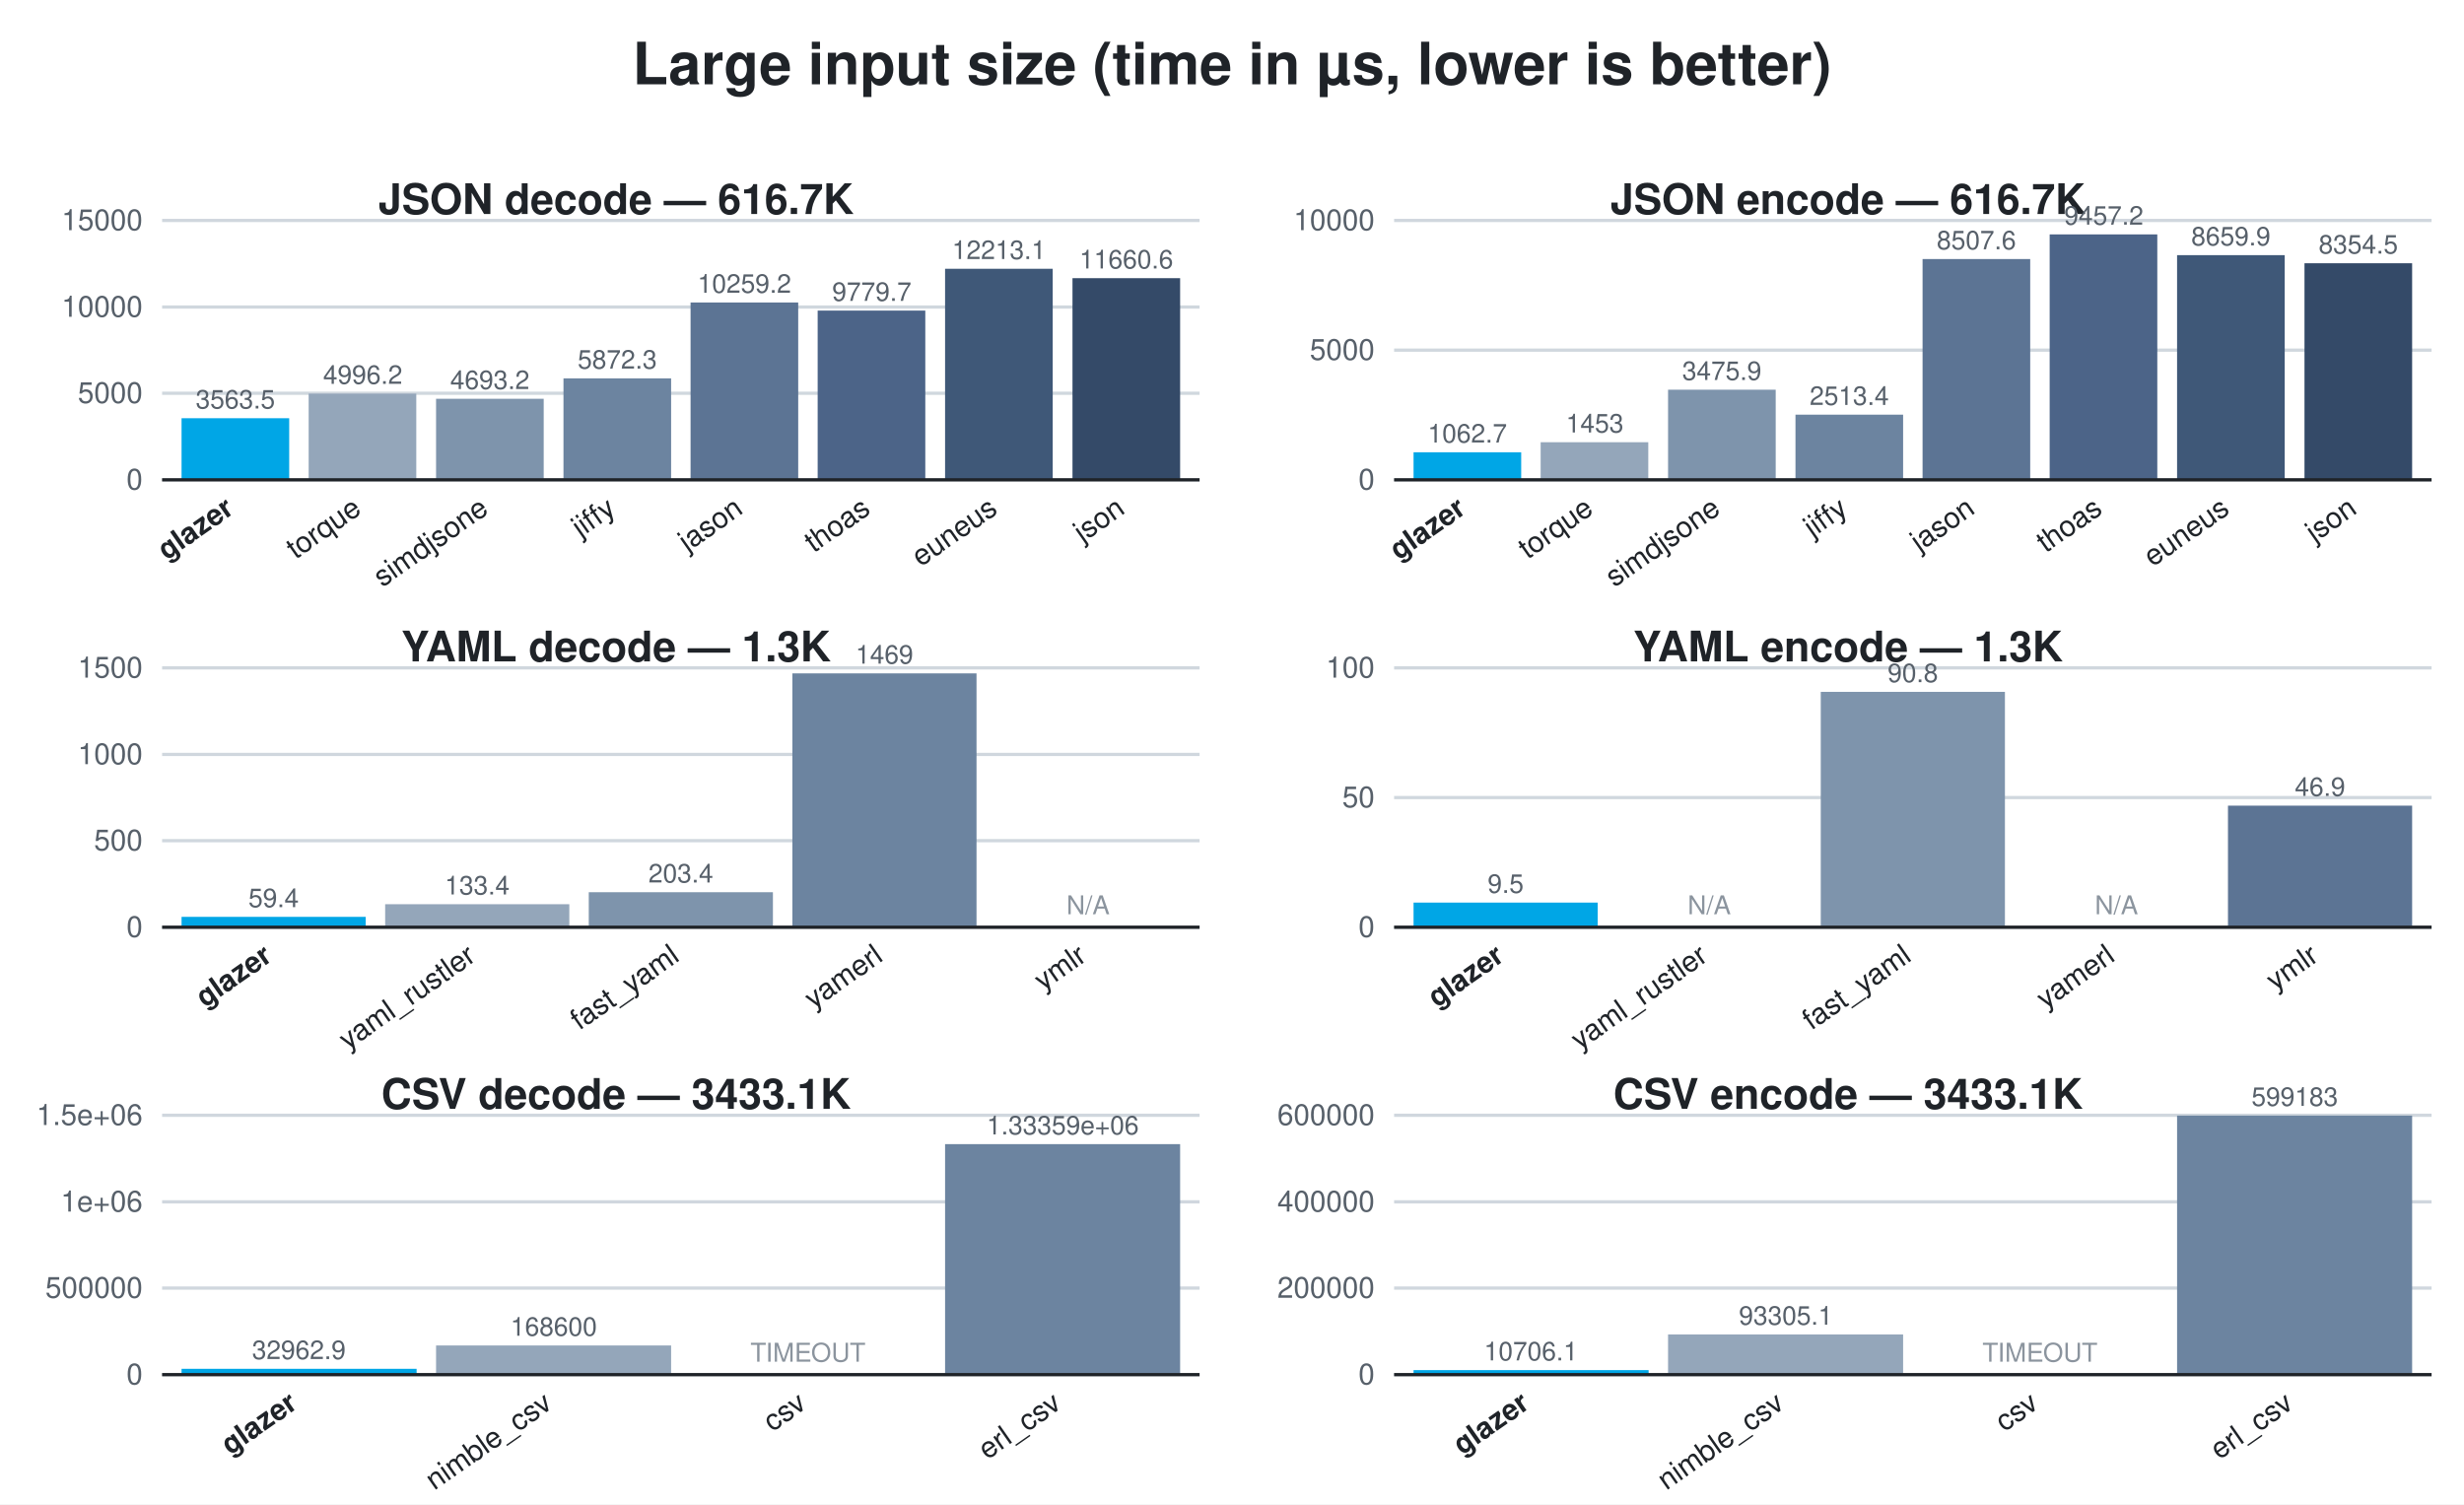
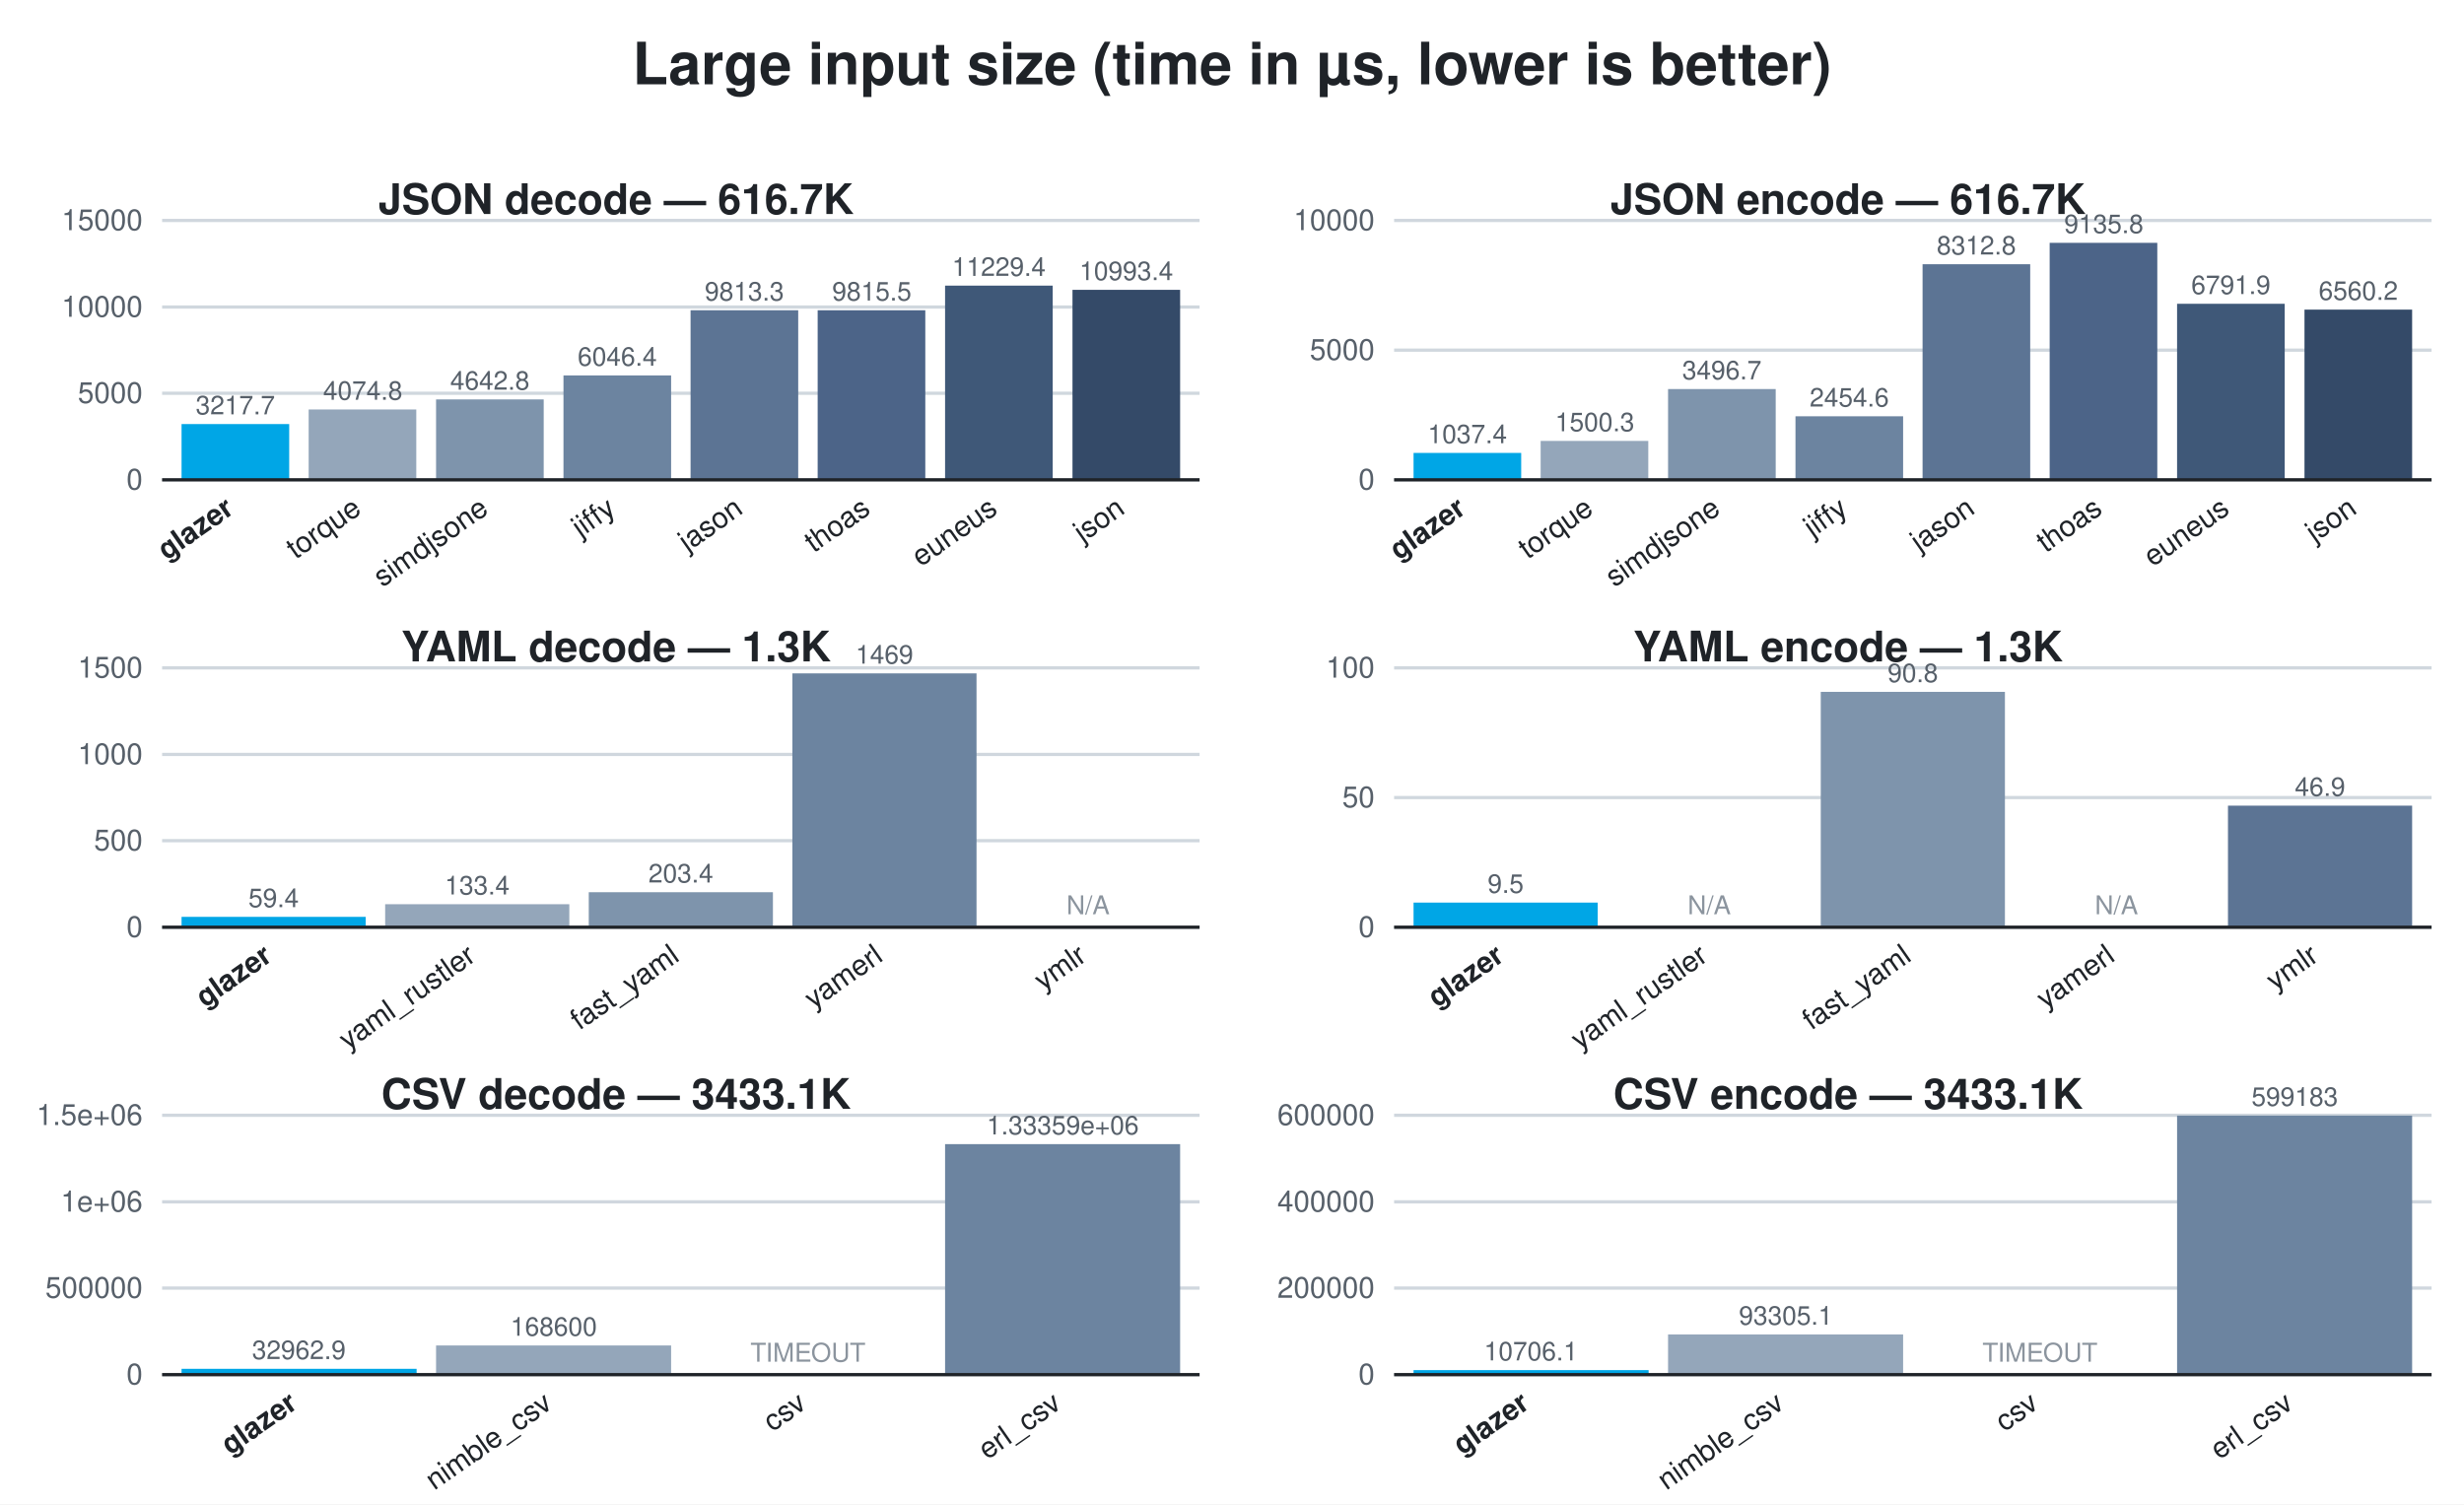
<svg xmlns="http://www.w3.org/2000/svg" width="760" height="464" viewBox="0 0 760 464" font-family="Helvetica, Arial, sans-serif">
  <style>
    .bg     { fill: #ffffff; }
    .fg     { fill: #1f2328; }
    .muted  { fill: #57606a; }
    .faint  { fill: #8b949e; }
    .grid   { stroke: #d0d7de; }
    .axis   { stroke: #1f2328; }
    .bar-0 { fill: #aab8c8; }
    .bar-1 { fill: #94a6ba; }
    .bar-2 { fill: #7e94ac; }
    .bar-3 { fill: #6c84a0; }
    .bar-4 { fill: #5c7494; }
    .bar-5 { fill: #4c6488; }
    .bar-6 { fill: #3f5878; }
    .bar-7 { fill: #344a68; }
    .bar-8 { fill: #2a3c58; }
    .bar-9 { fill: #1f2e48; }
    .bar-glazer { fill: #00a6e6; }
    @media (prefers-color-scheme: dark) {
      .bg     { fill: #0d1117; }
      .fg     { fill: #e6edf3; }
      .muted  { fill: #c9d1d9; }
      .faint  { fill: #8b949e; }
      .grid   { stroke: #30363d; }
      .axis   { stroke: #e6edf3; }
      .bar-0 { fill: #9aacc0; }
      .bar-1 { fill: #8398b0; }
      .bar-2 { fill: #6e84a0; }
      .bar-3 { fill: #5c7290; }
      .bar-4 { fill: #4c6080; }
      .bar-5 { fill: #3e5070; }
      .bar-6 { fill: #324060; }
      .bar-7 { fill: #283450; }
      .bar-8 { fill: #1f2840; }
      .bar-9 { fill: #161c30; }
      .bar-glazer { fill: #00b5fe; }
    }
  </style>
  <rect width="760" height="464" class="bg" />
  <text x="380.0" y="26" text-anchor="middle" font-size="18" font-weight="bold" class="fg">Large input size (time in µs, lower is better)</text>
  <text x="190.0" y="66.0" text-anchor="middle" font-size="13" font-weight="bold" class="fg">JSON decode — 616.7K</text>
  <line x1="50.0" y1="148.0" x2="370.0" y2="148.0" class="grid" stroke-width="1" />
  <text x="44.0" y="151.0" text-anchor="end" font-size="9" class="muted">0</text>
  <line x1="50.0" y1="121.3" x2="370.0" y2="121.3" class="grid" stroke-width="1" />
  <text x="44.0" y="124.3" text-anchor="end" font-size="9" class="muted">5000</text>
  <line x1="50.0" y1="94.7" x2="370.0" y2="94.7" class="grid" stroke-width="1" />
  <text x="44.0" y="97.7" text-anchor="end" font-size="9" class="muted">10000</text>
  <line x1="50.0" y1="68.0" x2="370.0" y2="68.0" class="grid" stroke-width="1" />
  <text x="44.0" y="71.0" text-anchor="end" font-size="9" class="muted">15000</text>
-   <rect x="56.0" y="129.0" width="33.2" height="19.0" class="bar-glazer" />
-   <text x="72.6" y="126.0" text-anchor="middle" font-size="8" class="muted">3563.5</text>
+   <rect x="56.0" y="130.8" width="33.2" height="17.2" class="bar-glazer" />
+   <text x="72.6" y="127.8" text-anchor="middle" font-size="8" class="muted">3217.7</text>
  <text x="72.6" y="158.0" text-anchor="end" font-size="9" class="fg" font-weight="bold" transform="rotate(-35 72.6,158.0)">glazer</text>
-   <rect x="95.2" y="121.4" width="33.2" height="26.6" class="bar-1" />
-   <text x="111.9" y="118.4" text-anchor="middle" font-size="8" class="muted">4996.2</text>
+   <rect x="95.2" y="126.3" width="33.2" height="21.7" class="bar-1" />
+   <text x="111.9" y="123.3" text-anchor="middle" font-size="8" class="muted">4074.8</text>
  <text x="111.9" y="158.0" text-anchor="end" font-size="9" class="fg" transform="rotate(-35 111.9,158.0)">torque</text>
-   <rect x="134.5" y="123.0" width="33.2" height="25.0" class="bar-2" />
-   <text x="151.1" y="120.0" text-anchor="middle" font-size="8" class="muted">4693.2</text>
+   <rect x="134.5" y="123.2" width="33.2" height="24.8" class="bar-2" />
+   <text x="151.1" y="120.2" text-anchor="middle" font-size="8" class="muted">4642.8</text>
  <text x="151.1" y="158.0" text-anchor="end" font-size="9" class="fg" transform="rotate(-35 151.1,158.0)">simdjsone</text>
-   <rect x="173.8" y="116.7" width="33.2" height="31.3" class="bar-3" />
-   <text x="190.4" y="113.7" text-anchor="middle" font-size="8" class="muted">5872.3</text>
+   <rect x="173.8" y="115.8" width="33.2" height="32.2" class="bar-3" />
+   <text x="190.4" y="112.8" text-anchor="middle" font-size="8" class="muted">6046.4</text>
  <text x="190.4" y="158.0" text-anchor="end" font-size="9" class="fg" transform="rotate(-35 190.4,158.0)">jiffy</text>
-   <rect x="213.0" y="93.3" width="33.2" height="54.7" class="bar-4" />
-   <text x="229.6" y="90.3" text-anchor="middle" font-size="8" class="muted">10259.2</text>
+   <rect x="213.0" y="95.7" width="33.2" height="52.3" class="bar-4" />
+   <text x="229.6" y="92.7" text-anchor="middle" font-size="8" class="muted">9813.3</text>
  <text x="229.6" y="158.0" text-anchor="end" font-size="9" class="fg" transform="rotate(-35 229.6,158.0)">jason</text>
-   <rect x="252.2" y="95.8" width="33.2" height="52.2" class="bar-5" />
-   <text x="268.9" y="92.8" text-anchor="middle" font-size="8" class="muted">9779.7</text>
+   <rect x="252.2" y="95.7" width="33.2" height="52.3" class="bar-5" />
+   <text x="268.9" y="92.7" text-anchor="middle" font-size="8" class="muted">9815.5</text>
  <text x="268.9" y="158.0" text-anchor="end" font-size="9" class="fg" transform="rotate(-35 268.9,158.0)">thoas</text>
-   <rect x="291.5" y="82.9" width="33.2" height="65.1" class="bar-6" />
-   <text x="308.1" y="79.9" text-anchor="middle" font-size="8" class="muted">12213.1</text>
+   <rect x="291.5" y="88.1" width="33.2" height="59.9" class="bar-6" />
+   <text x="308.1" y="85.1" text-anchor="middle" font-size="8" class="muted">11229.4</text>
  <text x="308.1" y="158.0" text-anchor="end" font-size="9" class="fg" transform="rotate(-35 308.1,158.0)">euneus</text>
-   <rect x="330.8" y="85.8" width="33.2" height="62.2" class="bar-7" />
-   <text x="347.4" y="82.8" text-anchor="middle" font-size="8" class="muted">11660.6</text>
+   <rect x="330.8" y="89.4" width="33.2" height="58.6" class="bar-7" />
+   <text x="347.4" y="86.4" text-anchor="middle" font-size="8" class="muted">10993.4</text>
  <text x="347.4" y="158.0" text-anchor="end" font-size="9" class="fg" transform="rotate(-35 347.4,158.0)">json</text>
  <line x1="50.0" y1="148.0" x2="370.0" y2="148.0" class="axis" stroke-width="1" />
  <text x="570.0" y="66.0" text-anchor="middle" font-size="13" font-weight="bold" class="fg">JSON encode — 616.7K</text>
  <line x1="430.0" y1="148.0" x2="750.0" y2="148.0" class="grid" stroke-width="1" />
  <text x="424.0" y="151.0" text-anchor="end" font-size="9" class="muted">0</text>
  <line x1="430.0" y1="108.0" x2="750.0" y2="108.0" class="grid" stroke-width="1" />
  <text x="424.0" y="111.0" text-anchor="end" font-size="9" class="muted">5000</text>
  <line x1="430.0" y1="68.0" x2="750.0" y2="68.0" class="grid" stroke-width="1" />
  <text x="424.0" y="71.0" text-anchor="end" font-size="9" class="muted">10000</text>
-   <rect x="436.0" y="139.5" width="33.2" height="8.5" class="bar-glazer" />
-   <text x="452.6" y="136.5" text-anchor="middle" font-size="8" class="muted">1062.7</text>
+   <rect x="436.0" y="139.7" width="33.2" height="8.3" class="bar-glazer" />
+   <text x="452.6" y="136.7" text-anchor="middle" font-size="8" class="muted">1037.4</text>
  <text x="452.6" y="158.0" text-anchor="end" font-size="9" class="fg" font-weight="bold" transform="rotate(-35 452.6,158.0)">glazer</text>
-   <rect x="475.2" y="136.4" width="33.2" height="11.6" class="bar-1" />
-   <text x="491.9" y="133.4" text-anchor="middle" font-size="8" class="muted">1453</text>
+   <rect x="475.2" y="136.0" width="33.2" height="12.0" class="bar-1" />
+   <text x="491.9" y="133.0" text-anchor="middle" font-size="8" class="muted">1500.3</text>
  <text x="491.9" y="158.0" text-anchor="end" font-size="9" class="fg" transform="rotate(-35 491.9,158.0)">torque</text>
-   <rect x="514.5" y="120.2" width="33.2" height="27.8" class="bar-2" />
-   <text x="531.1" y="117.2" text-anchor="middle" font-size="8" class="muted">3475.9</text>
+   <rect x="514.5" y="120.0" width="33.2" height="28.0" class="bar-2" />
+   <text x="531.1" y="117.0" text-anchor="middle" font-size="8" class="muted">3496.7</text>
  <text x="531.1" y="158.0" text-anchor="end" font-size="9" class="fg" transform="rotate(-35 531.1,158.0)">simdjsone</text>
-   <rect x="553.8" y="127.9" width="33.2" height="20.1" class="bar-3" />
-   <text x="570.4" y="124.9" text-anchor="middle" font-size="8" class="muted">2513.4</text>
+   <rect x="553.8" y="128.4" width="33.2" height="19.6" class="bar-3" />
+   <text x="570.4" y="125.4" text-anchor="middle" font-size="8" class="muted">2454.6</text>
  <text x="570.4" y="158.0" text-anchor="end" font-size="9" class="fg" transform="rotate(-35 570.4,158.0)">jiffy</text>
-   <rect x="593.0" y="79.9" width="33.2" height="68.1" class="bar-4" />
-   <text x="609.6" y="76.9" text-anchor="middle" font-size="8" class="muted">8507.6</text>
+   <rect x="593.0" y="81.5" width="33.2" height="66.5" class="bar-4" />
+   <text x="609.6" y="78.5" text-anchor="middle" font-size="8" class="muted">8312.8</text>
  <text x="609.6" y="158.0" text-anchor="end" font-size="9" class="fg" transform="rotate(-35 609.6,158.0)">jason</text>
-   <rect x="632.2" y="72.3" width="33.2" height="75.7" class="bar-5" />
-   <text x="648.9" y="69.3" text-anchor="middle" font-size="8" class="muted">9457.2</text>
+   <rect x="632.2" y="74.9" width="33.2" height="73.1" class="bar-5" />
+   <text x="648.9" y="71.9" text-anchor="middle" font-size="8" class="muted">9135.8</text>
  <text x="648.9" y="158.0" text-anchor="end" font-size="9" class="fg" transform="rotate(-35 648.9,158.0)">thoas</text>
-   <rect x="671.5" y="78.7" width="33.2" height="69.3" class="bar-6" />
-   <text x="688.1" y="75.7" text-anchor="middle" font-size="8" class="muted">8659.9</text>
+   <rect x="671.5" y="93.7" width="33.2" height="54.3" class="bar-6" />
+   <text x="688.1" y="90.7" text-anchor="middle" font-size="8" class="muted">6791.9</text>
  <text x="688.1" y="158.0" text-anchor="end" font-size="9" class="fg" transform="rotate(-35 688.1,158.0)">euneus</text>
-   <rect x="710.8" y="81.2" width="33.2" height="66.8" class="bar-7" />
-   <text x="727.4" y="78.2" text-anchor="middle" font-size="8" class="muted">8354.5</text>
+   <rect x="710.8" y="95.5" width="33.2" height="52.5" class="bar-7" />
+   <text x="727.4" y="92.5" text-anchor="middle" font-size="8" class="muted">6560.2</text>
  <text x="727.4" y="158.0" text-anchor="end" font-size="9" class="fg" transform="rotate(-35 727.4,158.0)">json</text>
  <line x1="430.0" y1="148.0" x2="750.0" y2="148.0" class="axis" stroke-width="1" />
  <text x="190.0" y="204.0" text-anchor="middle" font-size="13" font-weight="bold" class="fg">YAML decode — 1.3K</text>
  <line x1="50.0" y1="286.0" x2="370.0" y2="286.0" class="grid" stroke-width="1" />
  <text x="44.0" y="289.0" text-anchor="end" font-size="9" class="muted">0</text>
  <line x1="50.0" y1="259.3" x2="370.0" y2="259.3" class="grid" stroke-width="1" />
  <text x="44.0" y="262.3" text-anchor="end" font-size="9" class="muted">500</text>
  <line x1="50.0" y1="232.7" x2="370.0" y2="232.7" class="grid" stroke-width="1" />
  <text x="44.0" y="235.7" text-anchor="end" font-size="9" class="muted">1000</text>
  <line x1="50.0" y1="206.0" x2="370.0" y2="206.0" class="grid" stroke-width="1" />
  <text x="44.0" y="209.0" text-anchor="end" font-size="9" class="muted">1500</text>
  <rect x="56.0" y="282.8" width="56.8" height="3.2" class="bar-glazer" />
  <text x="84.4" y="279.8" text-anchor="middle" font-size="8" class="muted">59.4</text>
  <text x="84.4" y="296.0" text-anchor="end" font-size="9" class="fg" font-weight="bold" transform="rotate(-35 84.4,296.0)">glazer</text>
  <rect x="118.8" y="278.9" width="56.8" height="7.1" class="bar-1" />
  <text x="147.2" y="275.9" text-anchor="middle" font-size="8" class="muted">133.4</text>
  <text x="147.2" y="296.0" text-anchor="end" font-size="9" class="fg" transform="rotate(-35 147.2,296.0)">yaml_rustler</text>
  <rect x="181.6" y="275.2" width="56.8" height="10.8" class="bar-2" />
  <text x="210.0" y="272.2" text-anchor="middle" font-size="8" class="muted">203.4</text>
  <text x="210.0" y="296.0" text-anchor="end" font-size="9" class="fg" transform="rotate(-35 210.0,296.0)">fast_yaml</text>
  <rect x="244.4" y="207.7" width="56.8" height="78.3" class="bar-3" />
  <text x="272.8" y="204.7" text-anchor="middle" font-size="8" class="muted">1469</text>
  <text x="272.8" y="296.0" text-anchor="end" font-size="9" class="fg" transform="rotate(-35 272.8,296.0)">yamerl</text>
  <text x="335.6" y="282.0" text-anchor="middle" font-size="8" class="faint">N/A</text>
  <text x="335.6" y="296.0" text-anchor="end" font-size="9" class="fg" transform="rotate(-35 335.6,296.0)">ymlr</text>
  <line x1="50.0" y1="286.0" x2="370.0" y2="286.0" class="axis" stroke-width="1" />
  <text x="570.0" y="204.0" text-anchor="middle" font-size="13" font-weight="bold" class="fg">YAML encode — 1.3K</text>
  <line x1="430.0" y1="286.0" x2="750.0" y2="286.0" class="grid" stroke-width="1" />
  <text x="424.0" y="289.0" text-anchor="end" font-size="9" class="muted">0</text>
  <line x1="430.0" y1="246.0" x2="750.0" y2="246.0" class="grid" stroke-width="1" />
  <text x="424.0" y="249.0" text-anchor="end" font-size="9" class="muted">50</text>
  <line x1="430.0" y1="206.0" x2="750.0" y2="206.0" class="grid" stroke-width="1" />
  <text x="424.0" y="209.0" text-anchor="end" font-size="9" class="muted">100</text>
  <rect x="436.0" y="278.4" width="56.8" height="7.6" class="bar-glazer" />
  <text x="464.4" y="275.4" text-anchor="middle" font-size="8" class="muted">9.5</text>
  <text x="464.4" y="296.0" text-anchor="end" font-size="9" class="fg" font-weight="bold" transform="rotate(-35 464.4,296.0)">glazer</text>
  <text x="527.2" y="282.0" text-anchor="middle" font-size="8" class="faint">N/A</text>
  <text x="527.2" y="296.0" text-anchor="end" font-size="9" class="fg" transform="rotate(-35 527.2,296.0)">yaml_rustler</text>
  <rect x="561.6" y="213.4" width="56.8" height="72.6" class="bar-2" />
  <text x="590.0" y="210.4" text-anchor="middle" font-size="8" class="muted">90.8</text>
  <text x="590.0" y="296.0" text-anchor="end" font-size="9" class="fg" transform="rotate(-35 590.0,296.0)">fast_yaml</text>
  <text x="652.8" y="282.0" text-anchor="middle" font-size="8" class="faint">N/A</text>
  <text x="652.8" y="296.0" text-anchor="end" font-size="9" class="fg" transform="rotate(-35 652.8,296.0)">yamerl</text>
  <rect x="687.2" y="248.5" width="56.8" height="37.5" class="bar-4" />
  <text x="715.6" y="245.5" text-anchor="middle" font-size="8" class="muted">46.9</text>
  <text x="715.6" y="296.0" text-anchor="end" font-size="9" class="fg" transform="rotate(-35 715.6,296.0)">ymlr</text>
  <line x1="430.0" y1="286.0" x2="750.0" y2="286.0" class="axis" stroke-width="1" />
  <text x="190.0" y="342.0" text-anchor="middle" font-size="13" font-weight="bold" class="fg">CSV decode — 3433.1K</text>
  <line x1="50.0" y1="424.0" x2="370.0" y2="424.0" class="grid" stroke-width="1" />
  <text x="44.0" y="427.0" text-anchor="end" font-size="9" class="muted">0</text>
  <line x1="50.0" y1="397.3" x2="370.0" y2="397.3" class="grid" stroke-width="1" />
  <text x="44.0" y="400.3" text-anchor="end" font-size="9" class="muted">500000</text>
  <line x1="50.0" y1="370.7" x2="370.0" y2="370.7" class="grid" stroke-width="1" />
  <text x="44.0" y="373.7" text-anchor="end" font-size="9" class="muted">1e+06</text>
  <line x1="50.0" y1="344.0" x2="370.0" y2="344.0" class="grid" stroke-width="1" />
  <text x="44.0" y="347.0" text-anchor="end" font-size="9" class="muted">1.5e+06</text>
  <rect x="56.0" y="422.2" width="72.5" height="1.8" class="bar-glazer" />
  <text x="92.2" y="419.2" text-anchor="middle" font-size="8" class="muted">32962.9</text>
  <text x="92.2" y="434.0" text-anchor="end" font-size="9" class="fg" font-weight="bold" transform="rotate(-35 92.2,434.0)">glazer</text>
  <rect x="134.5" y="415.0" width="72.5" height="9.0" class="bar-1" />
  <text x="170.8" y="412.0" text-anchor="middle" font-size="8" class="muted">168600</text>
  <text x="170.8" y="434.0" text-anchor="end" font-size="9" class="fg" transform="rotate(-35 170.8,434.0)">nimble_csv</text>
  <text x="249.2" y="420.0" text-anchor="middle" font-size="8" class="faint">TIMEOUT</text>
  <text x="249.2" y="434.0" text-anchor="end" font-size="9" class="fg" transform="rotate(-35 249.2,434.0)">csv</text>
  <rect x="291.5" y="352.9" width="72.5" height="71.1" class="bar-3" />
  <text x="327.8" y="349.9" text-anchor="middle" font-size="8" class="muted">1.33359e+06</text>
  <text x="327.8" y="434.0" text-anchor="end" font-size="9" class="fg" transform="rotate(-35 327.8,434.0)">erl_csv</text>
  <line x1="50.0" y1="424.0" x2="370.0" y2="424.0" class="axis" stroke-width="1" />
  <text x="570.0" y="342.0" text-anchor="middle" font-size="13" font-weight="bold" class="fg">CSV encode — 3433.1K</text>
  <line x1="430.0" y1="424.0" x2="750.0" y2="424.0" class="grid" stroke-width="1" />
  <text x="424.0" y="427.0" text-anchor="end" font-size="9" class="muted">0</text>
  <line x1="430.0" y1="397.3" x2="750.0" y2="397.3" class="grid" stroke-width="1" />
  <text x="424.0" y="400.3" text-anchor="end" font-size="9" class="muted">200000</text>
  <line x1="430.0" y1="370.7" x2="750.0" y2="370.7" class="grid" stroke-width="1" />
  <text x="424.0" y="373.7" text-anchor="end" font-size="9" class="muted">400000</text>
  <line x1="430.0" y1="344.0" x2="750.0" y2="344.0" class="grid" stroke-width="1" />
  <text x="424.0" y="347.0" text-anchor="end" font-size="9" class="muted">600000</text>
  <rect x="436.0" y="422.6" width="72.5" height="1.4" class="bar-glazer" />
  <text x="472.2" y="419.6" text-anchor="middle" font-size="8" class="muted">10706.1</text>
  <text x="472.2" y="434.0" text-anchor="end" font-size="9" class="fg" font-weight="bold" transform="rotate(-35 472.2,434.0)">glazer</text>
  <rect x="514.5" y="411.6" width="72.5" height="12.4" class="bar-1" />
  <text x="550.8" y="408.6" text-anchor="middle" font-size="8" class="muted">93305.1</text>
  <text x="550.8" y="434.0" text-anchor="end" font-size="9" class="fg" transform="rotate(-35 550.8,434.0)">nimble_csv</text>
  <text x="629.2" y="420.0" text-anchor="middle" font-size="8" class="faint">TIMEOUT</text>
  <text x="629.2" y="434.0" text-anchor="end" font-size="9" class="fg" transform="rotate(-35 629.2,434.0)">csv</text>
  <rect x="671.5" y="344.1" width="72.5" height="79.9" class="bar-3" />
  <text x="707.8" y="341.1" text-anchor="middle" font-size="8" class="muted">599183</text>
  <text x="707.8" y="434.0" text-anchor="end" font-size="9" class="fg" transform="rotate(-35 707.8,434.0)">erl_csv</text>
  <line x1="430.0" y1="424.0" x2="750.0" y2="424.0" class="axis" stroke-width="1" />
</svg>
